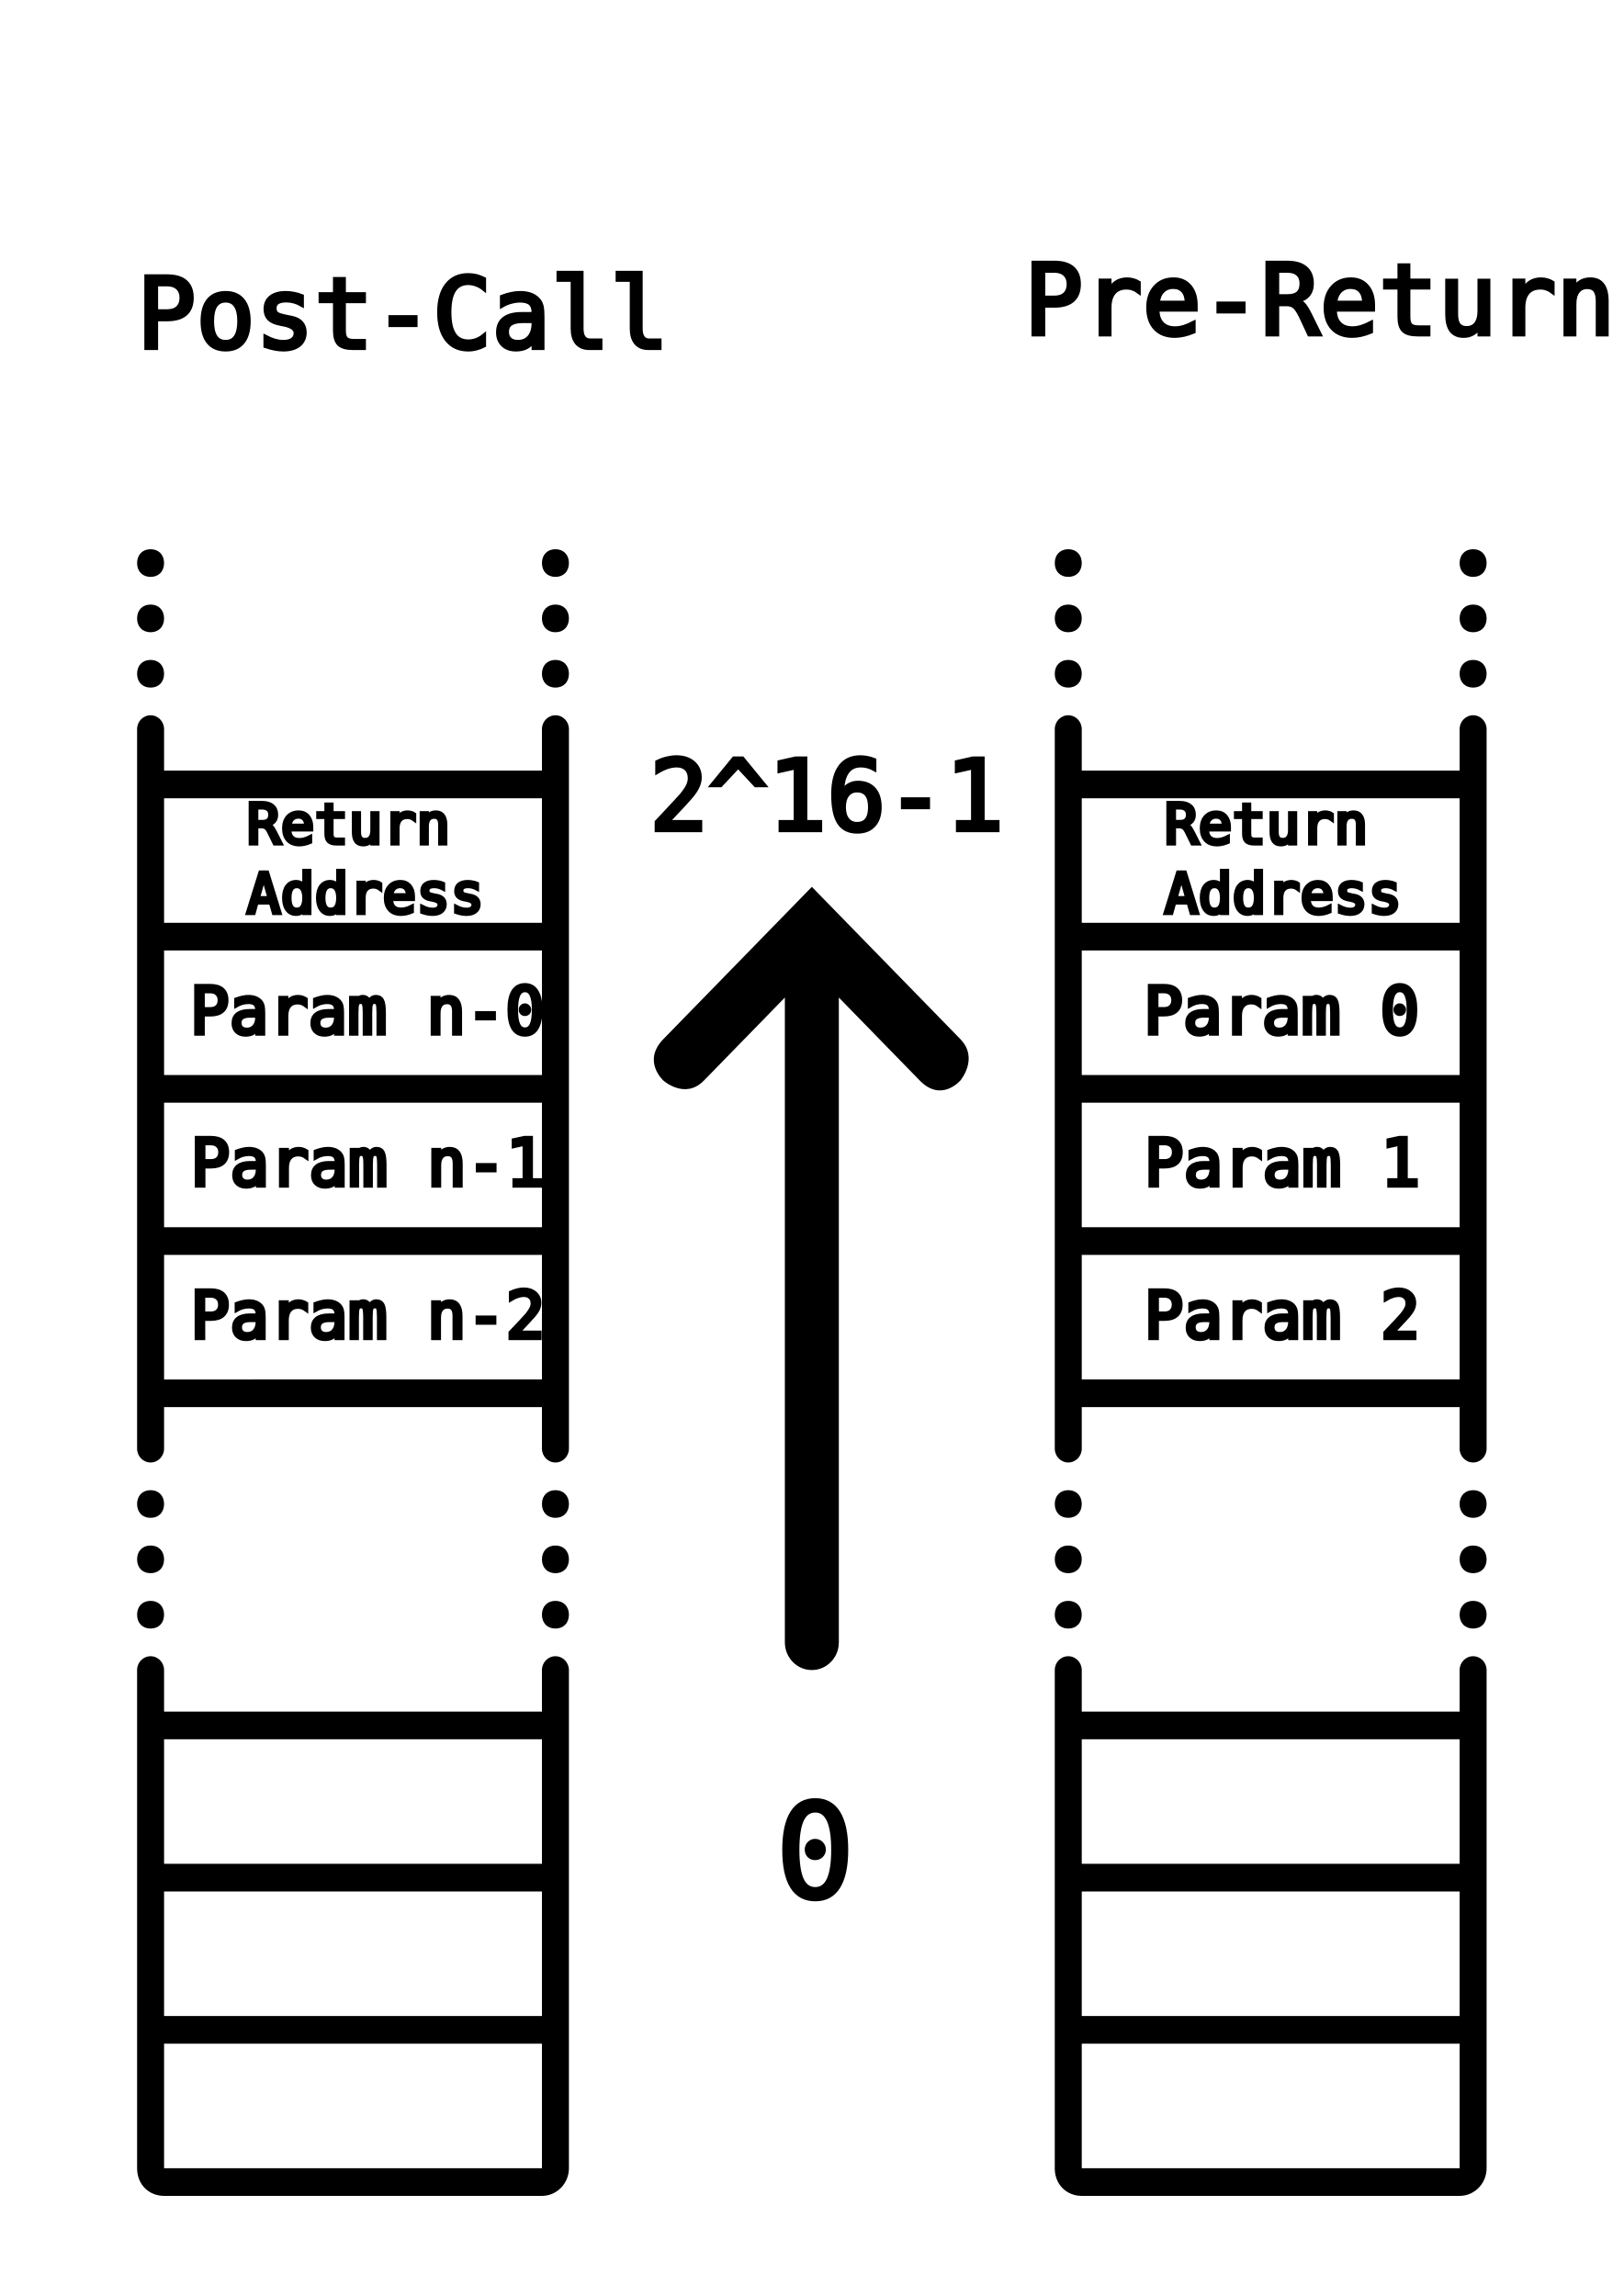
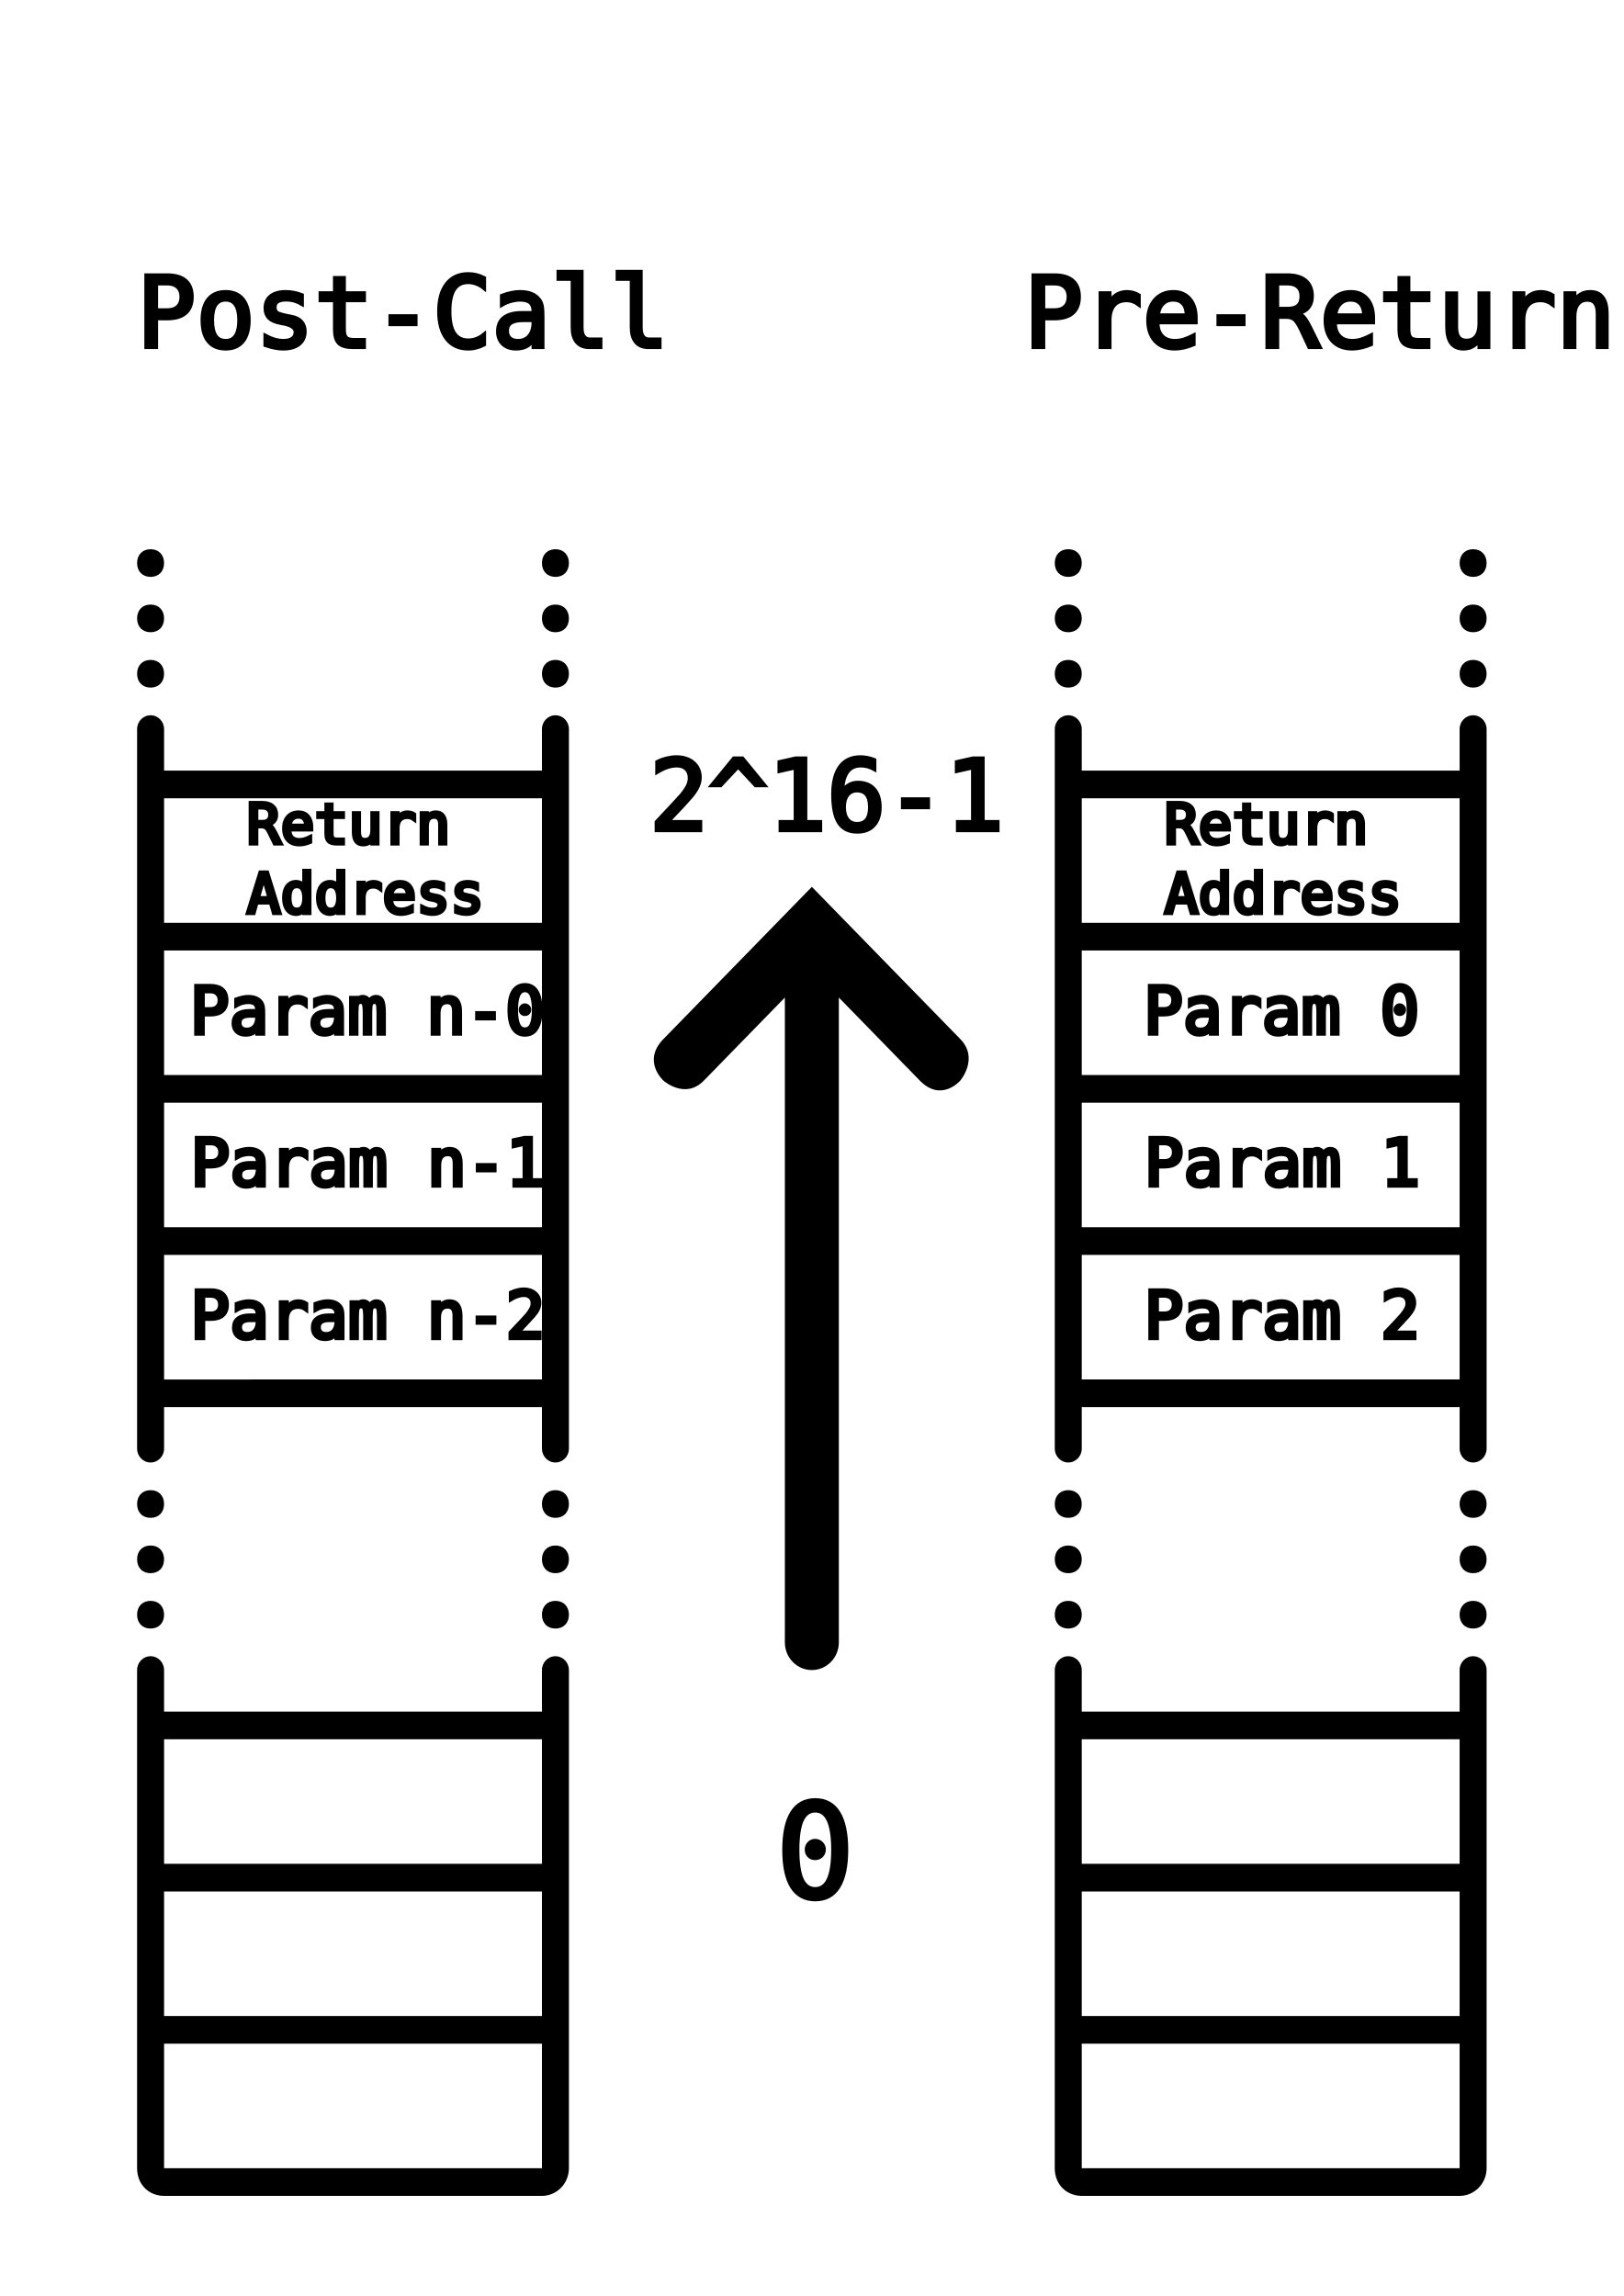
<svg xmlns="http://www.w3.org/2000/svg" width="210mm" height="297mm" viewBox="0 0 210 297" version="1.1" id="svg1" xml:space="preserve">
  <defs id="defs1" />
  <g id="layer1">
    <path fill="currentColor" d="m 118.963,139.778 -10.472,-10.74 v 83.412 c 0,1.976 -1.564,3.58 -3.491,3.58 -1.927,0 -3.491,-1.604 -3.491,-3.58 V 129.038 L 91.037,139.778 c -2.444,2.506 -5.236,0 -5.236,0 0,0 -2.793,-2.506 0,-5.37 l 19.199,-19.689 19.199,19.689 c 2.444,2.506 0,5.37 0,5.37 0,0 -2.444,2.864 -5.236,0 z m 69.816,-66.944 c 0,-1.074 0.698,-1.79 1.745,-1.79 1.047,0 1.745,0.716 1.745,1.79 0,1.074 -0.698,1.79 -1.745,1.79 -1.047,0 -1.745,-0.716 -1.745,-1.79 z m 0,7.16 c 0,-1.074 0.698,-1.79 1.745,-1.79 1.047,0 1.745,0.716 1.745,1.79 0,1.074 -0.698,1.79 -1.745,1.79 -1.047,0 -1.745,-0.716 -1.745,-1.79 z m 0,7.16 c 0,-1.074 0.698,-1.79 1.745,-1.79 1.047,0 1.745,0.716 1.745,1.79 0,1.074 -0.698,1.79 -1.745,1.79 -1.047,0 -1.745,-0.716 -1.745,-1.79 z m -52.362,-14.32 c 0,-1.074 0.698,-1.79 1.745,-1.79 1.047,0 1.745,0.716 1.745,1.79 0,1.074 -0.698,1.79 -1.745,1.79 -1.047,0 -1.745,-0.716 -1.745,-1.79 z m 0,7.16 c 0,-1.074 0.698,-1.79 1.745,-1.79 1.047,0 1.745,0.716 1.745,1.79 0,1.074 -0.698,1.79 -1.745,1.79 -1.047,0 -1.745,-0.716 -1.745,-1.79 z m 0,7.16 c 0,-1.074 0.698,-1.79 1.745,-1.79 1.047,0 1.745,0.716 1.745,1.79 0,1.074 -0.698,1.79 -1.745,1.79 -1.047,0 -1.745,-0.716 -1.745,-1.79 z m 52.362,107.397 c 0,-1.074 0.698,-1.79 1.745,-1.79 1.047,0 1.745,0.716 1.745,1.79 0,1.074 -0.698,1.79 -1.745,1.79 -1.047,0 -1.745,-0.716 -1.745,-1.79 z m 0,7.16 c 0,-1.074 0.698,-1.79 1.745,-1.79 1.047,0 1.745,0.716 1.745,1.79 0,1.074 -0.698,1.79 -1.745,1.79 -1.047,0 -1.745,-0.716 -1.745,-1.79 z m 0,7.16 c 0,-1.074 0.698,-1.79 1.745,-1.79 1.047,0 1.745,0.716 1.745,1.79 0,1.074 -0.698,1.79 -1.745,1.79 -1.047,0 -1.745,-0.716 -1.745,-1.79 z m -52.362,-14.32 c 0,-1.074 0.698,-1.79 1.745,-1.79 1.047,0 1.745,0.716 1.745,1.79 0,1.074 -0.698,1.79 -1.745,1.79 -1.047,0 -1.745,-0.716 -1.745,-1.79 z m 0,7.16 c 0,-1.074 0.698,-1.79 1.745,-1.79 1.047,0 1.745,0.716 1.745,1.79 0,1.074 -0.698,1.79 -1.745,1.79 -1.047,0 -1.745,-0.716 -1.745,-1.79 z m 0,7.16 c 0,-1.074 0.698,-1.79 1.745,-1.79 1.047,0 1.745,0.716 1.745,1.79 0,1.074 -0.698,1.79 -1.745,1.79 -1.047,0 -1.745,-0.716 -1.745,-1.79 z m 0,71.598 v -64.438 c 0,-0.988 0.782,-1.79 1.745,-1.79 0.963,0 1.745,0.802 1.745,1.79 v 5.37 h 48.871 v -5.37 c 0,-0.988 0.782,-1.79 1.745,-1.79 0.963,0 1.745,0.802 1.745,1.79 v 64.438 c 0,1.976 -1.564,3.58 -3.491,3.58 h -48.871 c -1.927,0 -3.491,-1.432 -3.491,-3.58 z m 3.491,-93.078 c 0,0.988 -0.782,1.79 -1.745,1.79 -0.963,0 -1.745,-0.802 -1.745,-1.79 V 94.313 c 0,-0.988 0.782,-1.79 1.745,-1.79 0.963,0 1.745,0.802 1.745,1.79 v 5.37 h 48.871 v -5.37 c 0,-0.988 0.782,-1.79 1.745,-1.79 0.963,0 1.745,0.802 1.745,1.79 v 93.078 c 0,0.988 -0.782,1.79 -1.745,1.79 -0.963,0 -1.745,-0.802 -1.745,-1.79 v -5.37 h -48.871 z m 48.871,-8.95 v -16.11 h -48.871 v 16.11 z m 0,-19.689 v -16.11 h -48.871 v 16.11 z m 0,-19.689 v -16.11 h -48.871 v 16.11 z m 0,-19.689 v -16.11 h -48.871 v 16.11 z m 0,161.096 v -16.11 h -48.871 v 16.11 z m 0,-19.689 v -16.11 h -48.871 v 16.11 z m 0,-19.689 v -16.11 h -48.871 v 16.11 z M 70.092,72.834 c 0,-1.074 0.698,-1.79 1.745,-1.79 1.047,0 1.745,0.716 1.745,1.79 0,1.074 -0.698,1.79 -1.745,1.79 -1.047,0 -1.745,-0.716 -1.745,-1.79 z m 0,7.16 c 0,-1.074 0.698,-1.79 1.745,-1.79 1.047,0 1.745,0.716 1.745,1.79 0,1.074 -0.698,1.79 -1.745,1.79 -1.047,0 -1.745,-0.716 -1.745,-1.79 z m 0,7.16 c 0,-1.074 0.698,-1.79 1.745,-1.79 1.047,0 1.745,0.716 1.745,1.79 0,1.074 -0.698,1.79 -1.745,1.79 -1.047,0 -1.745,-0.716 -1.745,-1.79 z M 17.73,72.834 c 0,-1.074 0.698,-1.79 1.745,-1.79 1.047,0 1.745,0.716 1.745,1.79 0,1.074 -0.698,1.79 -1.745,1.79 -1.047,0 -1.745,-0.716 -1.745,-1.79 z m 0,7.16 c 0,-1.074 0.698,-1.79 1.745,-1.79 1.047,0 1.745,0.716 1.745,1.79 0,1.074 -0.698,1.79 -1.745,1.79 -1.047,0 -1.745,-0.716 -1.745,-1.79 z m 0,7.16 c 0,-1.074 0.698,-1.79 1.745,-1.79 1.047,0 1.745,0.716 1.745,1.79 0,1.074 -0.698,1.79 -1.745,1.79 -1.047,0 -1.745,-0.716 -1.745,-1.79 z M 70.092,194.551 c 0,-1.074 0.698,-1.79 1.745,-1.79 1.047,0 1.745,0.716 1.745,1.79 0,1.074 -0.698,1.79 -1.745,1.79 -1.047,0 -1.745,-0.716 -1.745,-1.79 z m 0,7.16 c 0,-1.074 0.698,-1.79 1.745,-1.79 1.047,0 1.745,0.716 1.745,1.79 0,1.074 -0.698,1.79 -1.745,1.79 -1.047,0 -1.745,-0.716 -1.745,-1.79 z m 0,7.16 c 0,-1.074 0.698,-1.79 1.745,-1.79 1.047,0 1.745,0.716 1.745,1.79 0,1.074 -0.698,1.79 -1.745,1.79 -1.047,0 -1.745,-0.716 -1.745,-1.79 z M 17.73,194.551 c 0,-1.074 0.698,-1.79 1.745,-1.79 1.047,0 1.745,0.716 1.745,1.79 0,1.074 -0.698,1.79 -1.745,1.79 -1.047,0 -1.745,-0.716 -1.745,-1.79 z m 0,7.16 c 0,-1.074 0.698,-1.79 1.745,-1.79 1.047,0 1.745,0.716 1.745,1.79 0,1.074 -0.698,1.79 -1.745,1.79 -1.047,0 -1.745,-0.716 -1.745,-1.79 z m 0,7.16 c 0,-1.074 0.698,-1.79 1.745,-1.79 1.047,0 1.745,0.716 1.745,1.79 0,1.074 -0.698,1.79 -1.745,1.79 -1.047,0 -1.745,-0.716 -1.745,-1.79 z m 0,71.598 v -64.438 c 0,-0.988 0.782,-1.79 1.745,-1.79 0.963,0 1.745,0.802 1.745,1.79 v 5.37 h 48.871 v -5.37 c 0,-0.988 0.782,-1.79 1.745,-1.79 0.963,0 1.745,0.802 1.745,1.79 v 64.438 c 0,1.976 -1.564,3.58 -3.491,3.58 H 21.221 c -1.927,0 -3.491,-1.432 -3.491,-3.58 z m 3.491,-93.078 c 0,0.988 -0.782,1.79 -1.745,1.79 -0.963,0 -1.745,-0.802 -1.745,-1.79 V 94.313 c 0,-0.988 0.782,-1.79 1.745,-1.79 0.963,0 1.745,0.802 1.745,1.79 v 5.37 h 48.871 v -5.37 c 0,-0.988 0.782,-1.79 1.745,-1.79 0.963,0 1.745,0.802 1.745,1.79 v 93.078 c 0,0.988 -0.782,1.79 -1.745,1.79 -0.963,0 -1.745,-0.802 -1.745,-1.79 v -5.37 H 21.221 Z m 48.871,-8.95 V 162.332 H 21.221 v 16.11 z m 0,-19.689 v -16.11 H 21.221 v 16.11 z m 0,-19.689 V 122.953 H 21.221 v 16.11 z m 0,-19.689 v -16.11 H 21.221 v 16.11 z m 0,161.096 V 264.359 H 21.221 v 16.11 z m 0,-19.689 v -16.11 H 21.221 v 16.11 z m 0,-19.689 V 224.98 H 21.221 v 16.11 z" id="path1" style="stroke-width:0.265" />
-     <text xml:space="preserve" style="font-size:12.7px;font-family:Consolas;-inkscape-font-specification:Consolas;fill:#000000;stroke:#000000;stroke-width:0.529" x="17.716" y="45.015" id="text2">
-       <tspan id="tspan2" style="font-size:12.7px;stroke-width:0.529" x="17.716" y="45.015">Post-Call</tspan>
+     <text xml:space="preserve" style="font-size:12.7px;font-family:Consolas;-inkscape-font-specification:Consolas;fill:#000000;stroke:#000000;stroke-width:0.529" x="17.716" y="44.891" id="text2">
+       <tspan id="tspan2" style="font-size:12.7px;stroke-width:0.529" x="17.716" y="44.891">Post-Call</tspan>
    </text>
-     <text xml:space="preserve" style="font-size:12.7px;font-family:Consolas;-inkscape-font-specification:Consolas;fill:#000000;stroke:#000000;stroke-width:0.529" x="132.452" y="43.255" id="text3">
-       <tspan id="tspan3" style="font-size:12.7px;stroke-width:0.529" x="132.452" y="43.255">Pre-Return</tspan>
+     <text xml:space="preserve" style="font-size:12.7px;font-family:Consolas;-inkscape-font-specification:Consolas;fill:#000000;stroke:#000000;stroke-width:0.529" x="132.452" y="44.892" id="text3">
+       <tspan id="tspan3" style="font-size:12.7px;stroke-width:0.529" x="132.452" y="44.892">Pre-Return</tspan>
    </text>
    <text xml:space="preserve" style="font-size:16.933px;font-family:Consolas;-inkscape-font-specification:Consolas;fill:#000000;stroke:#000000;stroke-width:0.529" x="100.345" y="245.446" id="text4">
      <tspan id="tspan4" style="font-size:16.933px;stroke-width:0.529" x="100.345" y="245.446">0</tspan>
    </text>
    <text xml:space="preserve" style="font-size:12.7px;font-family:Consolas;-inkscape-font-specification:Consolas;fill:#000000;stroke:#000000;stroke-width:0.529" x="83.997" y="107.383" id="text5">
      <tspan id="tspan5" style="stroke-width:0.529" x="83.997" y="107.383">2^16-1</tspan>
    </text>
    <text xml:space="preserve" style="font-size:7.241px;font-family:Consolas;-inkscape-font-specification:Consolas;fill:#000000;stroke:#000000;stroke-width:0.529" x="31.732" y="109.772" id="text6" transform="scale(1.006034,0.9940018)">
      <tspan id="tspan6" style="font-size:7.241px;stroke-width:0.529" x="31.732" y="109.772">Return </tspan>
      <tspan style="font-size:7.241px;stroke-width:0.529" x="31.732" y="118.823" id="tspan7">Address</tspan>
    </text>
    <text xml:space="preserve" style="font-size:7.241px;font-family:Consolas;-inkscape-font-specification:Consolas;fill:#000000;stroke:#000000;stroke-width:0.529" x="149.708" y="109.771" id="text6-6" transform="scale(1.006034,0.9940018)">
      <tspan id="tspan6-9" style="font-size:7.241px;stroke-width:0.529" x="149.708" y="109.771">Return </tspan>
      <tspan style="font-size:7.241px;stroke-width:0.529" x="149.708" y="118.822" id="tspan7-2">Address</tspan>
    </text>
    <text xml:space="preserve" style="font-size:8.467px;font-family:Consolas;-inkscape-font-specification:Consolas;fill:#000000;stroke:#000000;stroke-width:0.529" x="24.565" y="133.71" id="text8">
      <tspan id="tspan8" style="stroke-width:0.529" x="24.565" y="133.71">Param n-0</tspan>
    </text>
    <text xml:space="preserve" style="font-size:8.467px;font-family:Consolas;-inkscape-font-specification:Consolas;fill:#000000;stroke:#000000;stroke-width:0.529" x="24.65" y="153.372" id="text8-3">
      <tspan id="tspan8-4" style="stroke-width:0.529" x="24.65" y="153.372">Param n-1</tspan>
      <tspan style="stroke-width:0.529" x="24.65" y="163.955" id="tspan9" />
    </text>
    <text xml:space="preserve" style="font-size:8.467px;font-family:Consolas;-inkscape-font-specification:Consolas;fill:#000000;stroke:#000000;stroke-width:0.529" x="24.624" y="173.085" id="text8-3-5">
      <tspan id="tspan8-4-7" style="stroke-width:0.529" x="24.624" y="173.085">Param n-2</tspan>
      <tspan style="stroke-width:0.529" x="24.624" y="183.668" id="tspan11" />
      <tspan style="stroke-width:0.529" x="24.624" y="194.252" id="tspan9-0" />
    </text>
    <text xml:space="preserve" style="font-size:8.467px;font-family:Consolas;-inkscape-font-specification:Consolas;fill:#000000;stroke:#000000;stroke-width:0.529" x="147.905" y="133.706" id="text12">
      <tspan id="tspan12" style="stroke-width:0.529" x="147.905" y="133.706">Param 0</tspan>
    </text>
    <text xml:space="preserve" style="font-size:8.467px;font-family:Consolas;-inkscape-font-specification:Consolas;fill:#000000;stroke:#000000;stroke-width:0.529" x="147.99" y="153.372" id="text12-9">
      <tspan id="tspan12-8" style="stroke-width:0.529" x="147.99" y="153.372">Param 1</tspan>
    </text>
    <text xml:space="preserve" style="font-size:8.467px;font-family:Consolas;-inkscape-font-specification:Consolas;fill:#000000;stroke:#000000;stroke-width:0.529" x="147.967" y="173.086" id="text12-9-0">
      <tspan id="tspan12-8-4" style="stroke-width:0.529" x="147.967" y="173.086">Param 2</tspan>
    </text>
    <text xml:space="preserve" style="font-size:8.467px;font-family:Consolas;-inkscape-font-specification:Consolas;fill:#000000;stroke:#000000;stroke-width:0.529" x="163.512" y="135.467" id="text13">
      <tspan id="tspan13" style="stroke-width:0.529" x="163.512" y="135.467" />
    </text>
  </g>
</svg>
